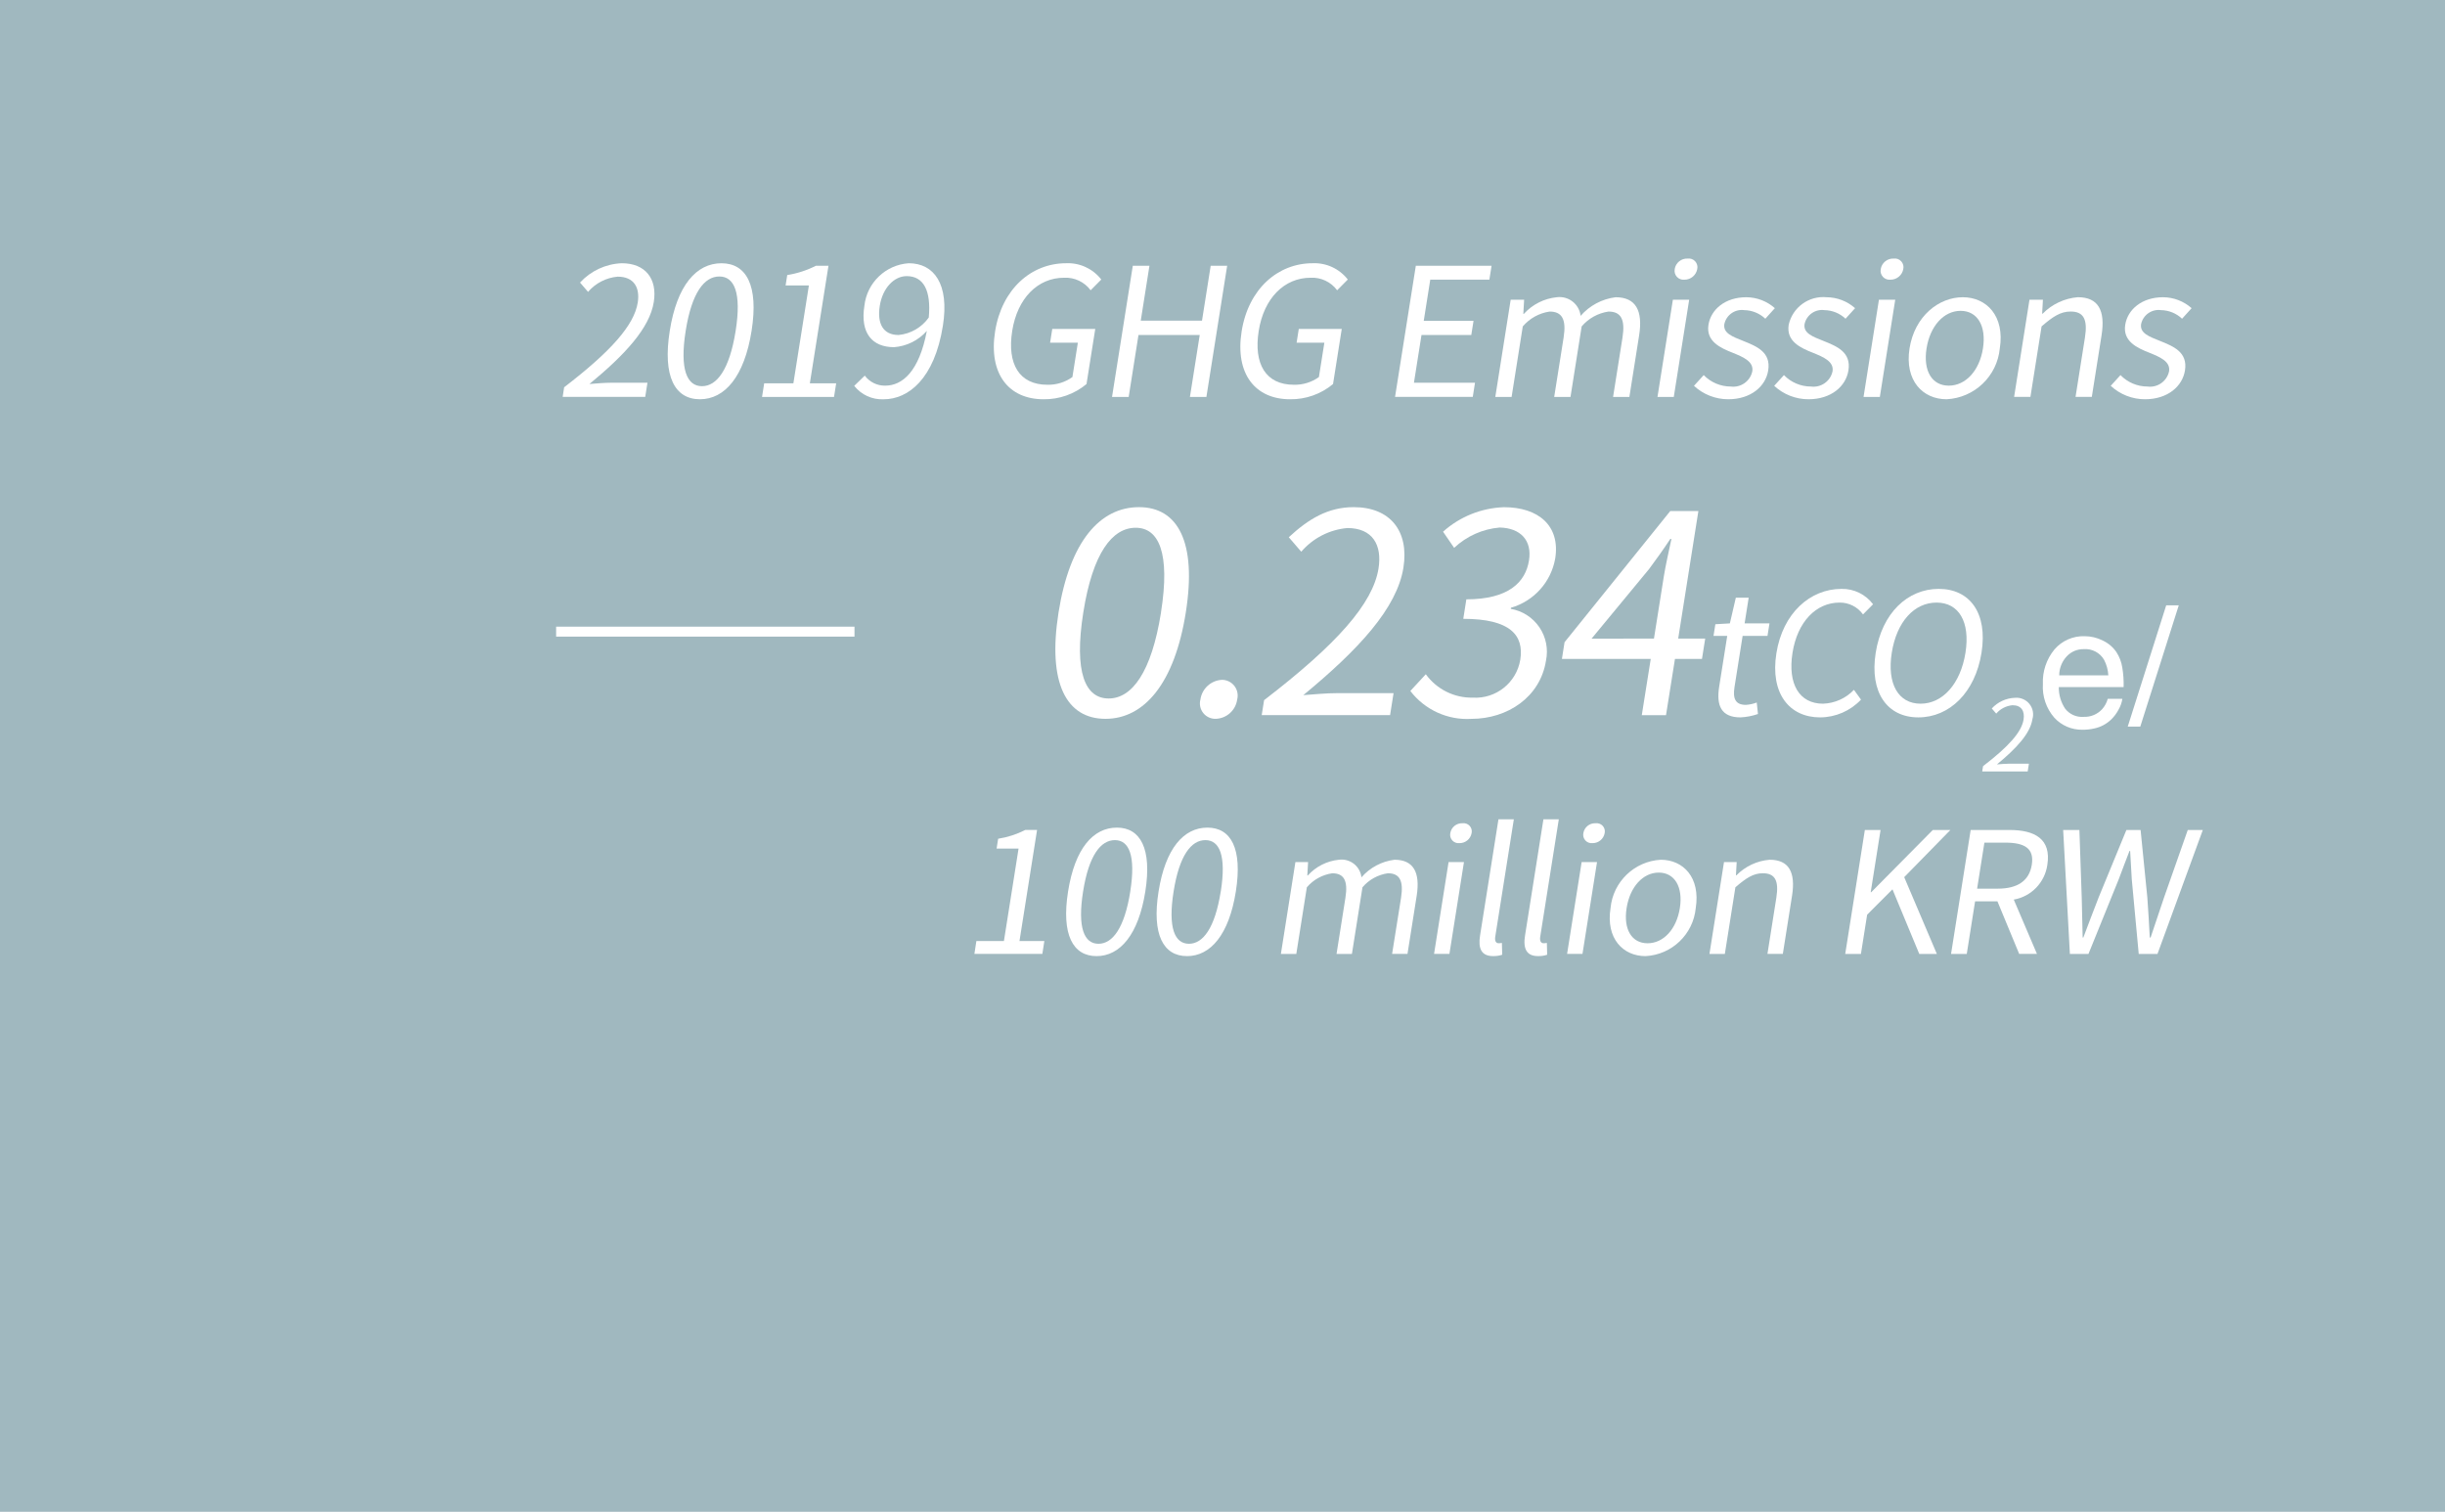
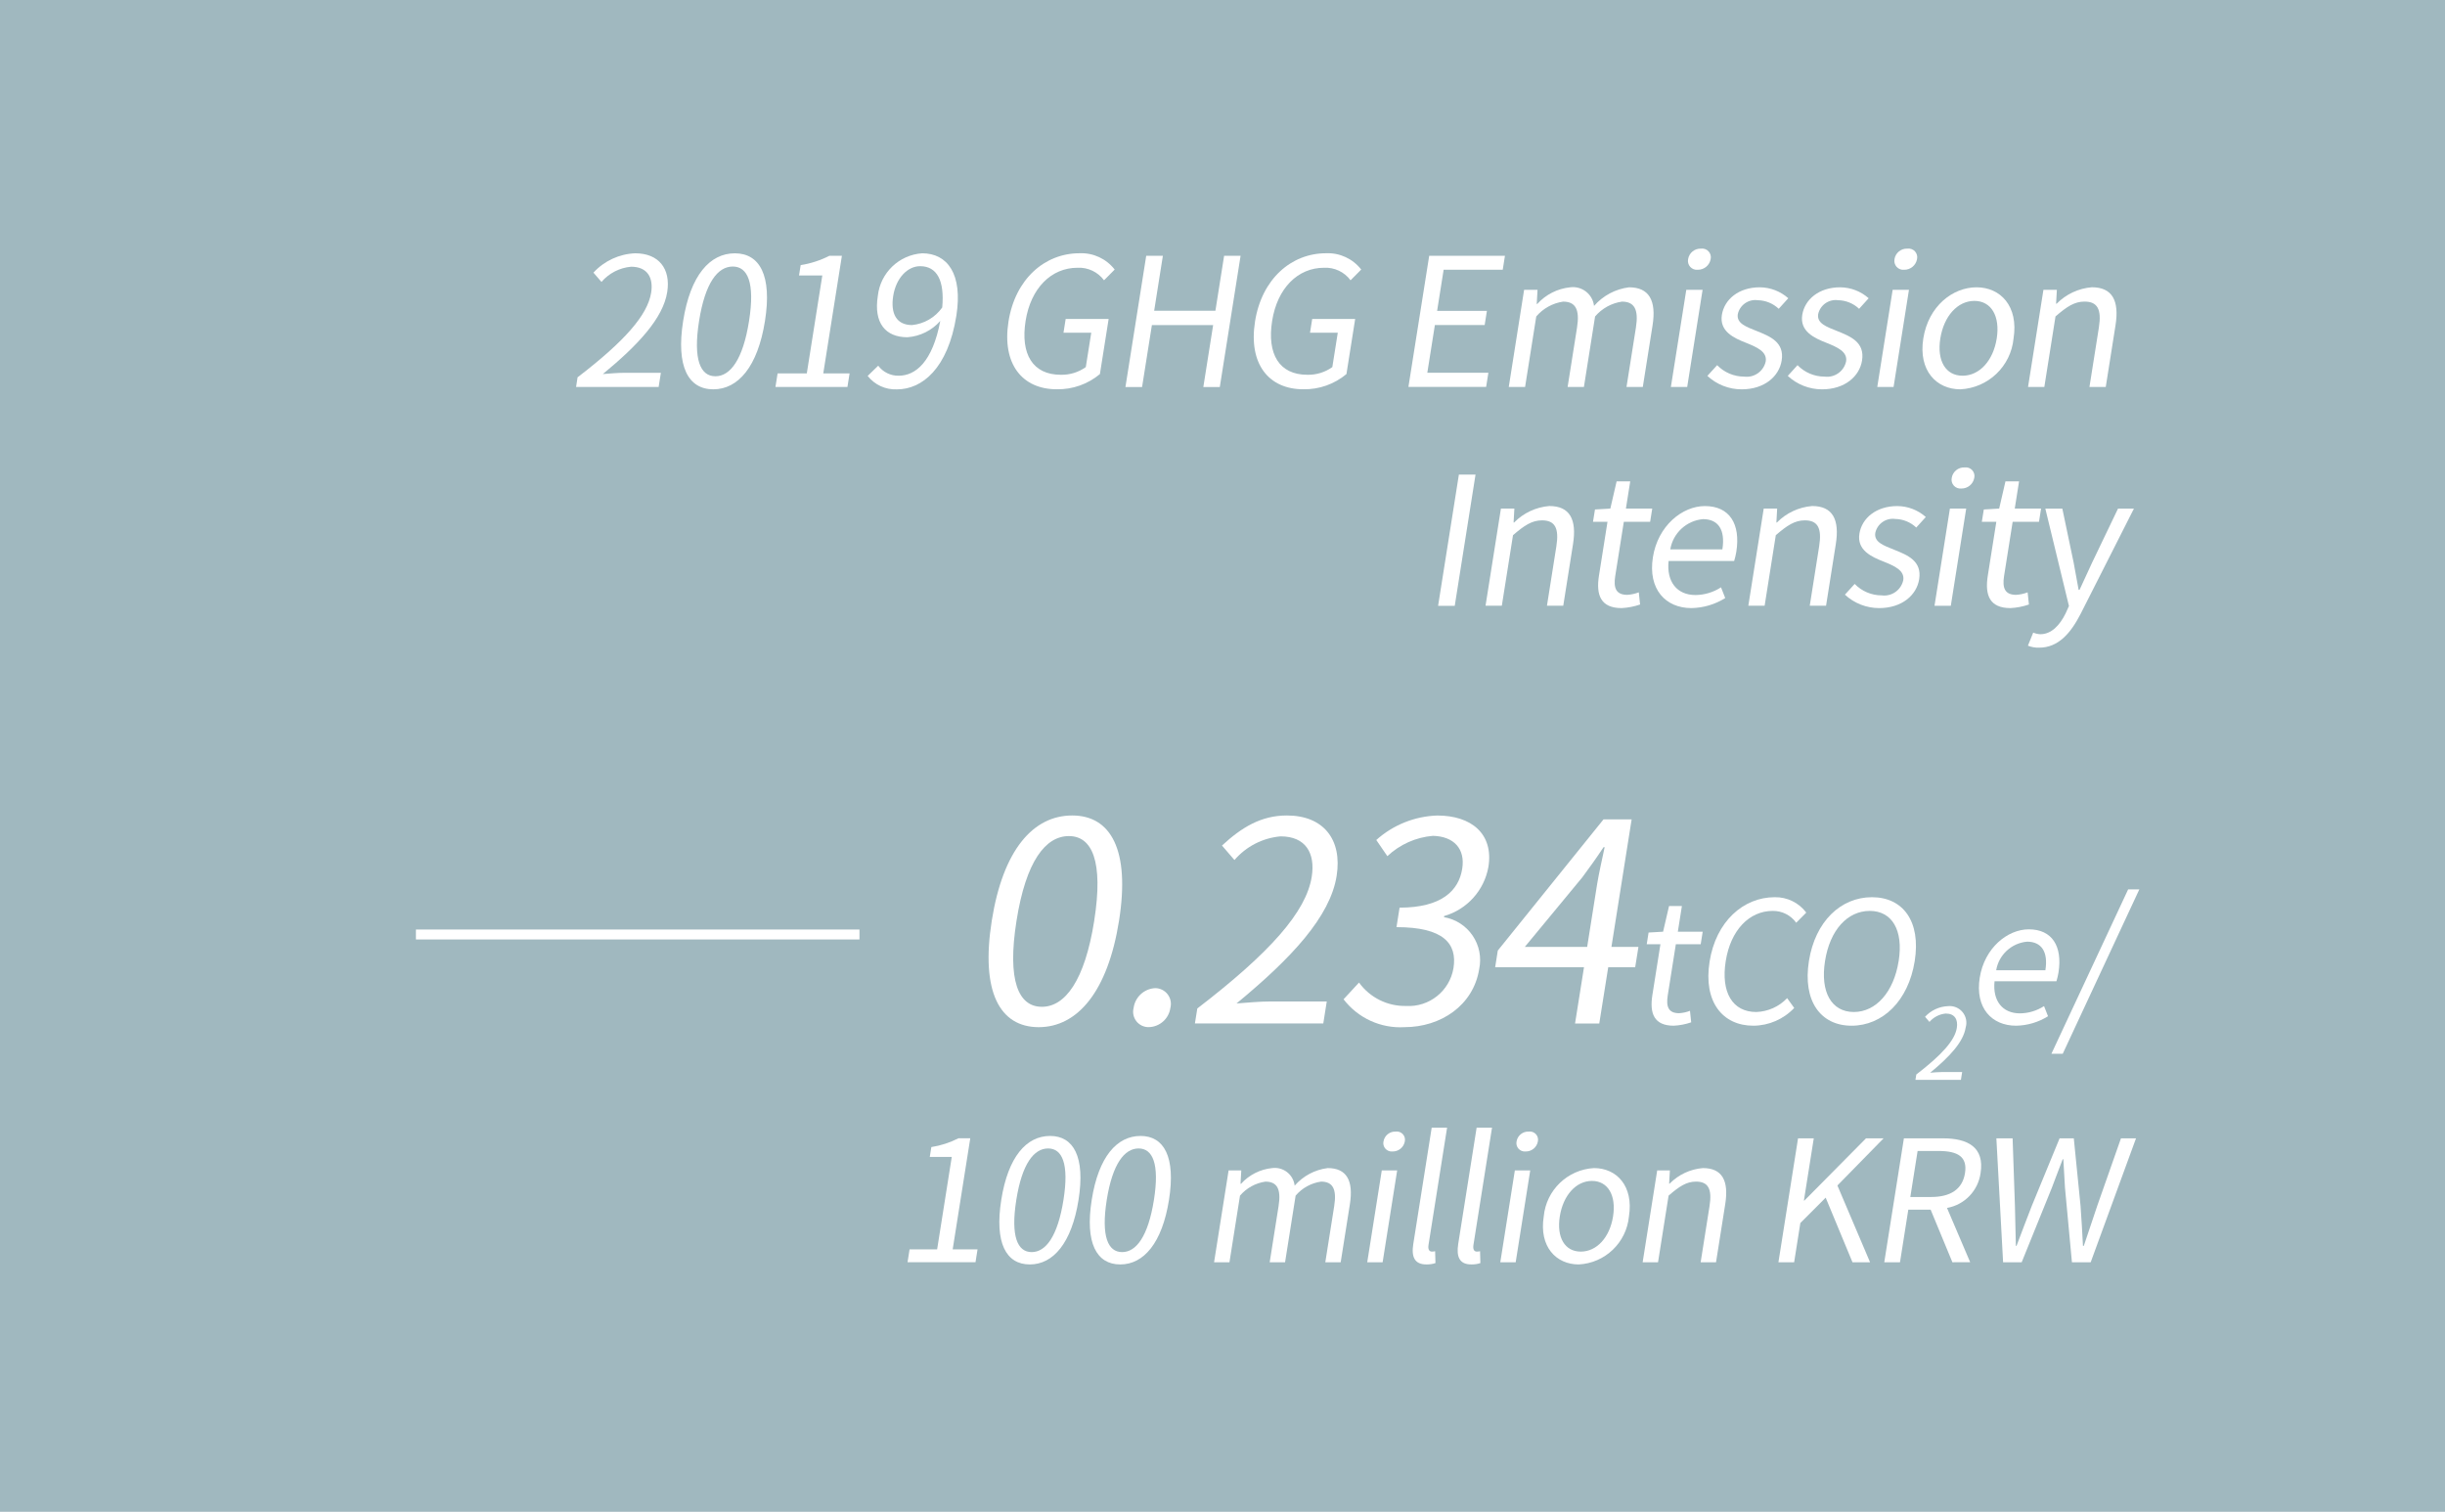
- <svg xmlns="http://www.w3.org/2000/svg" id="구성_요소_36_1" data-name="구성 요소 36 – 1" width="245.838" height="152" viewBox="0 0 245.838 152">
-   <defs>
-     <style>
-       .cls-1 {
-         opacity: 0.4;
-         mix-blend-mode: multiply;
-         isolation: isolate;
-       }
- 
-       .cls-2 {
-         fill: #2b6a7e;
-       }
- 
-       .cls-3 {
-         fill: #fff;
-       }
- 
-       .cls-4 {
-         fill: none;
-         stroke: #fff;
-         stroke-miterlimit: 10;
-       }
-     </style>
-   </defs>
-   <g id="그룹_113" data-name="그룹 113" class="cls-1" transform="translate(-178.083 -1950)">
-     <g id="그룹_112" data-name="그룹 112">
-       <rect id="사각형_74" data-name="사각형 74" class="cls-2" width="245.838" height="152" transform="translate(178.083 1950)" />
+ <svg xmlns="http://www.w3.org/2000/svg" id="구성_요소_43_1" data-name="구성 요소 43 – 1" width="245.838" height="152" viewBox="0 0 245.838 152">
+   <g id="구성_요소_36_1" data-name="구성 요소 36 – 1">
+     <g id="그룹_113" data-name="그룹 113" transform="translate(-178.083 -1950)" opacity="0.4" style="mix-blend-mode: multiply;isolation: isolate">
+       <g id="그룹_112" data-name="그룹 112">
+         <rect id="사각형_74" data-name="사각형 74" width="245.838" height="152" transform="translate(178.083 1950)" fill="#2b6a7e" />
+       </g>
+     </g>
+     <g id="그룹_272" data-name="그룹 272" transform="translate(369.102 -521.479)">
+       <g id="그룹_265" data-name="그룹 265">
+         <path id="패스_1395" data-name="패스 1395" d="M-311.03,559.418c4.714-3.617,7.038-6.244,7.4-8.512.24-1.511-.378-2.609-2.017-2.609a4.45,4.45,0,0,0-2.979,1.53l-.806-.935a6.007,6.007,0,0,1,4.2-1.945c2.358,0,3.59,1.548,3.217,3.9-.417,2.627-2.912,5.309-6.473,8.242.692-.054,1.515-.126,2.181-.126h3.655l-.226,1.422h-8.3Z" fill="#fff" />
+         <path id="패스_1396" data-name="패스 1396" d="M-300.413,553.749c.727-4.589,2.68-6.8,5.2-6.8,2.5,0,3.752,2.232,3.027,6.8-.726,4.589-2.691,6.875-5.193,6.875C-299.9,560.624-301.14,558.338-300.413,553.749Zm6.626,0c.61-3.851-.141-5.471-1.635-5.471-1.513,0-2.778,1.62-3.389,5.471-.615,3.888.128,5.562,1.641,5.562C-295.676,559.311-294.4,557.637-293.787,553.749Z" fill="#fff" />
+         <path id="패스_1397" data-name="패스 1397" d="M-290.916,559.021h2.936l1.559-9.842h-2.341l.165-1.044a9.657,9.657,0,0,0,2.885-.936h1.26l-1.872,11.822h2.646l-.217,1.369h-7.238Z" fill="#fff" />
+         <path id="패스_1398" data-name="패스 1398" d="M-280.8,558.248a2.508,2.508,0,0,0,2.055,1.008c1.711,0,3.41-1.4,4.185-5.507a4.879,4.879,0,0,1-3.3,1.639c-2.2,0-3.412-1.422-2.979-4.158a4.813,4.813,0,0,1,4.459-4.283c2.539,0,4.1,2.088,3.436,6.281-.847,5.344-3.477,7.4-5.962,7.4a3.552,3.552,0,0,1-2.955-1.351Zm6.436-5.848c.25-2.717-.53-4.157-2.223-4.157-1.26,0-2.42,1.188-2.705,2.987-.282,1.782.327,2.933,1.894,2.933A4.224,4.224,0,0,0-274.367,552.4Z" fill="#fff" />
+         <path id="패스_1399" data-name="패스 1399" d="M-267.7,553.8c.676-4.266,3.643-6.857,7.135-6.857a4.239,4.239,0,0,1,3.541,1.638l-1.071,1.08a3.122,3.122,0,0,0-2.664-1.26c-2.646,0-4.7,2.052-5.222,5.344-.527,3.329.709,5.416,3.536,5.416a4.158,4.158,0,0,0,2.517-.773l.548-3.455h-2.791l.219-1.385h4.321l-.878,5.542a6.579,6.579,0,0,1-4.329,1.53C-266.312,560.624-268.376,558.086-267.7,553.8Z" fill="#fff" />
+         <path id="패스_1400" data-name="패스 1400" d="M-253.853,547.2h1.674l-.875,5.525h6.158l.875-5.525h1.656l-2.089,13.191h-1.656l.986-6.227h-6.158l-.987,6.227h-1.673Z" fill="#fff" />
+         <path id="패스_1401" data-name="패스 1401" d="M-242.912,553.8c.676-4.266,3.642-6.857,7.136-6.857a4.237,4.237,0,0,1,3.54,1.638l-1.071,1.08a3.122,3.122,0,0,0-2.664-1.26c-2.646,0-4.7,2.052-5.221,5.344-.528,3.329.708,5.416,3.535,5.416a4.158,4.158,0,0,0,2.517-.773l.548-3.455h-2.791l.219-1.385h4.321l-.878,5.542a6.577,6.577,0,0,1-4.329,1.53C-241.525,560.624-243.59,558.086-242.912,553.8Z" fill="#fff" />
+         <path id="패스_1402" data-name="패스 1402" d="M-225.4,547.2h7.616l-.222,1.4h-5.942l-.656,4.138h5.006l-.225,1.422h-5.006l-.761,4.8h6.141l-.226,1.422h-7.814Z" fill="#fff" />
+         <path id="패스_1403" data-name="패스 1403" d="M-215.857,550.618h1.35l-.081,1.422h.054a5.167,5.167,0,0,1,3.308-1.674,2.135,2.135,0,0,1,2.4,1.872,5.59,5.59,0,0,1,3.52-1.872c2.017,0,2.76,1.332,2.364,3.833l-.981,6.191h-1.639l.947-5.975c.291-1.836-.163-2.609-1.406-2.609a4.374,4.374,0,0,0-2.7,1.493l-1.123,7.091h-1.638l.946-5.975c.291-1.836-.163-2.609-1.4-2.609a4.374,4.374,0,0,0-2.7,1.493l-1.123,7.091H-217.4Z" fill="#fff" />
+         <path id="패스_1404" data-name="패스 1404" d="M-199.55,550.618h1.639l-1.548,9.772H-201.1Zm.182-3.077a1.256,1.256,0,0,1,1.3-1.062.872.872,0,0,1,.966,1.062,1.3,1.3,0,0,1-1.3,1.062A.894.894,0,0,1-199.368,547.541Z" fill="#fff" />
+         <path id="패스_1405" data-name="패스 1405" d="M-197.429,559.273l.981-1.079a3.78,3.78,0,0,0,2.717,1.152,1.958,1.958,0,0,0,2.168-1.53c.157-.99-.924-1.439-1.939-1.853-1.288-.5-2.731-1.17-2.47-2.825.246-1.548,1.683-2.772,3.807-2.772a4.358,4.358,0,0,1,2.869,1.1l-.96,1.061a3.153,3.153,0,0,0-2.115-.863,1.8,1.8,0,0,0-2,1.4c-.148.936.86,1.279,1.892,1.693,1.337.539,2.813,1.114,2.519,2.969-.251,1.584-1.72,2.9-4.024,2.9A5.057,5.057,0,0,1-197.429,559.273Z" fill="#fff" />
+         <path id="패스_1406" data-name="패스 1406" d="M-189.347,559.273l.981-1.079a3.78,3.78,0,0,0,2.717,1.152,1.958,1.958,0,0,0,2.168-1.53c.157-.99-.924-1.439-1.939-1.853-1.288-.5-2.731-1.17-2.47-2.825.246-1.548,1.683-2.772,3.807-2.772a4.358,4.358,0,0,1,2.869,1.1l-.96,1.061a3.153,3.153,0,0,0-2.115-.863,1.8,1.8,0,0,0-2,1.4c-.148.936.86,1.279,1.892,1.693,1.338.539,2.813,1.114,2.519,2.969-.251,1.584-1.72,2.9-4.024,2.9A5.057,5.057,0,0,1-189.347,559.273Z" fill="#fff" />
+         <path id="패스_1407" data-name="패스 1407" d="M-178.8,550.618h1.639l-1.548,9.772h-1.639Zm.182-3.077a1.256,1.256,0,0,1,1.3-1.062.872.872,0,0,1,.967,1.062,1.3,1.3,0,0,1-1.3,1.062A.894.894,0,0,1-178.614,547.541Z" fill="#fff" />
+         <path id="패스_1408" data-name="패스 1408" d="M-175.72,555.513c.516-3.257,2.958-5.147,5.354-5.147s4.238,1.89,3.721,5.147a5.66,5.66,0,0,1-5.346,5.111C-174.387,560.624-176.232,558.752-175.72,555.513Zm7.383,0c.357-2.249-.554-3.78-2.246-3.78s-3.069,1.531-3.426,3.78.541,3.743,2.235,3.743S-168.693,557.762-168.337,555.513Z" fill="#fff" />
+         <path id="패스_1409" data-name="패스 1409" d="M-163.641,550.618h1.351l-.078,1.4h.054a5.6,5.6,0,0,1,3.539-1.656c2.052,0,2.778,1.332,2.381,3.833l-.98,6.191h-1.639l.947-5.975c.291-1.836-.145-2.609-1.442-2.609-1.008,0-1.772.5-2.919,1.493l-1.123,7.091h-1.638Z" fill="#fff" />
+       </g>
+       <g id="그룹_266" data-name="그룹 266">
+         <path id="패스_1410" data-name="패스 1410" d="M-222.416,569.2h1.674l-2.089,13.191h-1.674Z" fill="#fff" />
+         <path id="패스_1411" data-name="패스 1411" d="M-218.188,572.615h1.351l-.078,1.4h.054a5.593,5.593,0,0,1,3.539-1.657c2.052,0,2.778,1.332,2.382,3.833l-.981,6.191h-1.639l.946-5.975c.291-1.835-.144-2.608-1.441-2.608-1.008,0-1.772.5-2.919,1.492l-1.123,7.091h-1.638Z" fill="#fff" />
+         <path id="패스_1412" data-name="패스 1412" d="M-208.331,579.363l.858-5.417h-1.458l.2-1.241,1.544-.09.631-2.735h1.369l-.434,2.735h2.647l-.211,1.331h-2.646l-.864,5.452c-.191,1.206.079,1.89,1.214,1.89a3.826,3.826,0,0,0,1.155-.252l.131,1.224a6.775,6.775,0,0,1-1.858.36C-208.145,582.62-208.642,581.324-208.331,579.363Z" fill="#fff" />
+         <path id="패스_1413" data-name="패스 1413" d="M-202.908,577.509c.5-3.166,2.958-5.147,5.227-5.147,2.485,0,3.6,1.8,3.162,4.589a6.743,6.743,0,0,1-.22.936h-6.59c-.222,2.088.846,3.42,2.7,3.42a4.8,4.8,0,0,0,2.571-.775l.423,1.08a6.628,6.628,0,0,1-3.4,1.008C-201.628,582.62-203.418,580.73-202.908,577.509Zm6.986-.792c.314-1.979-.419-3.041-1.949-3.041a3.668,3.668,0,0,0-3.29,3.041Z" fill="#fff" />
+         <path id="패스_1414" data-name="패스 1414" d="M-191.764,572.615h1.35l-.077,1.4h.053a5.6,5.6,0,0,1,3.54-1.657c2.052,0,2.777,1.332,2.381,3.833l-.98,6.191h-1.639l.946-5.975c.291-1.835-.144-2.608-1.441-2.608-1.008,0-1.772.5-2.919,1.492l-1.123,7.091h-1.639Z" fill="#fff" />
+         <path id="패스_1415" data-name="패스 1415" d="M-183.6,581.27l.981-1.08a3.78,3.78,0,0,0,2.717,1.152,1.958,1.958,0,0,0,2.168-1.529c.157-.991-.924-1.44-1.939-1.854-1.289-.5-2.732-1.17-2.47-2.824.245-1.549,1.682-2.773,3.806-2.773a4.349,4.349,0,0,1,2.869,1.1l-.96,1.06a3.153,3.153,0,0,0-2.114-.863,1.8,1.8,0,0,0-2.005,1.4c-.147.936.861,1.277,1.893,1.692,1.337.539,2.812,1.115,2.519,2.969-.251,1.584-1.72,2.9-4.024,2.9A5.061,5.061,0,0,1-183.6,581.27Z" fill="#fff" />
+         <path id="패스_1416" data-name="패스 1416" d="M-173.044,572.615h1.638l-1.547,9.771h-1.639Zm.181-3.078a1.256,1.256,0,0,1,1.3-1.06.871.871,0,0,1,.967,1.06,1.3,1.3,0,0,1-1.3,1.062A.894.894,0,0,1-172.863,569.537Z" fill="#fff" />
+         <path id="패스_1417" data-name="패스 1417" d="M-169.235,579.363l.858-5.417h-1.458l.2-1.241,1.545-.09.631-2.735h1.368l-.433,2.735h2.647l-.211,1.331h-2.647l-.864,5.452c-.19,1.206.08,1.89,1.214,1.89a3.826,3.826,0,0,0,1.156-.252l.13,1.224a6.761,6.761,0,0,1-1.857.36C-169.049,582.62-169.546,581.324-169.235,579.363Z" fill="#fff" />
+         <path id="패스_1418" data-name="패스 1418" d="M-165.2,586.4l.532-1.313a2.118,2.118,0,0,0,.713.161c1.116,0,1.96-.9,2.548-2.1l.333-.738-2.375-9.789h1.71l1.138,5.434c.155.847.337,1.853.5,2.735h.09c.409-.882.854-1.872,1.261-2.735l2.607-5.434h1.6L-159.9,583.2c-.99,1.925-2.232,3.4-4.176,3.4A2.773,2.773,0,0,1-165.2,586.4Z" fill="#fff" />
+       </g>
+       <g id="그룹_267" data-name="그룹 267">
+         <path id="패스_1419" data-name="패스 1419" d="M-269.383,614.057c1.131-7.141,4.168-10.584,8.088-10.584,3.892,0,5.834,3.471,4.708,10.584-1.131,7.139-4.187,10.7-8.079,10.7C-268.585,624.753-270.514,621.2-269.383,614.057Zm10.3,0c.949-5.993-.219-8.513-2.543-8.513-2.353,0-4.319,2.52-5.268,8.513-.958,6.047.2,8.652,2.549,8.652C-262.018,622.709-260.038,620.1-259.08,614.057Z" fill="#fff" />
+         <path id="패스_1420" data-name="패스 1420" d="M-255.12,622.821a2.308,2.308,0,0,1,2.162-1.988,1.584,1.584,0,0,1,1.534,1.988,2.245,2.245,0,0,1-2.155,1.932A1.544,1.544,0,0,1-255.12,622.821Z" fill="#fff" />
+         <path id="패스_1421" data-name="패스 1421" d="M-248.716,622.877c7.331-5.628,10.946-9.717,11.505-13.244.373-2.353-.588-4.061-3.136-4.061a6.92,6.92,0,0,0-4.634,2.38l-1.253-1.456c1.968-1.82,3.923-3.023,6.527-3.023,3.668,0,5.582,2.407,5,6.075-.647,4.089-4.527,8.262-10.067,12.825,1.078-.084,2.355-.2,3.391-.2h5.684l-.35,2.212h-12.908Z" fill="#fff" />
+         <path id="패스_1422" data-name="패스 1422" d="M-234.011,621.953l1.554-1.681a5.693,5.693,0,0,0,4.724,2.353,4.563,4.563,0,0,0,4.775-3.808c.391-2.464-1-4.117-5.731-4.117l.31-1.96c4.228,0,5.954-1.708,6.3-3.92.315-1.988-.829-3.248-2.948-3.3a7.608,7.608,0,0,0-4.58,2.043l-1.114-1.624a9.65,9.65,0,0,1,6.129-2.463c3.444,0,5.671,1.847,5.148,5.151a6.283,6.283,0,0,1-4.453,4.957l-.018.111a4.374,4.374,0,0,1,3.543,5.209c-.58,3.668-3.866,5.852-7.507,5.852A7.18,7.18,0,0,1-234.011,621.953Z" fill="#fff" />
+         <path id="패스_1423" data-name="패스 1423" d="M-204.689,618.733H-207.4l-.9,5.657h-2.436l.9-5.657h-8.932l.266-1.68,10.629-13.189h2.828l-2.032,12.824h2.716Zm-4.828-2.045,1-6.3c.16-1.008.533-2.66.758-3.724h-.113c-.663,1.008-1.382,2.016-2.131,3.024l-5.785,7Z" fill="#fff" />
+       </g>
+       <g id="그룹_268" data-name="그룹 268">
+         <path id="패스_1424" data-name="패스 1424" d="M-202.961,621.533l.811-5.117h-1.377l.185-1.173,1.459-.085.6-2.584h1.292l-.409,2.584h2.5l-.2,1.258h-2.5l-.815,5.15c-.181,1.14.073,1.787,1.145,1.787a3.635,3.635,0,0,0,1.091-.239l.122,1.157a6.377,6.377,0,0,1-1.752.339C-202.785,624.61-203.254,623.386-202.961,621.533Z" fill="#fff" />
+         <path id="패스_1425" data-name="패스 1425" d="M-197.208,618.167c.638-4.029,3.388-6.477,6.55-6.477a3.868,3.868,0,0,1,3.171,1.547l-1.011,1.02a2.859,2.859,0,0,0-2.361-1.19c-2.363,0-4.234,1.938-4.726,5.049-.5,3.145.685,5.116,3.065,5.116a4.491,4.491,0,0,0,3.11-1.393l.711.986a5.693,5.693,0,0,1-4.108,1.785C-195.9,624.61-197.849,622.213-197.208,618.167Z" fill="#fff" />
+         <path id="패스_1426" data-name="패스 1426" d="M-187.221,618.116c.632-4,3.21-6.426,6.338-6.426s4.935,2.431,4.3,6.426-3.222,6.494-6.349,6.494S-187.854,622.111-187.221,618.116Zm9.025,0c.495-3.129-.679-5.049-2.906-5.049-2.244,0-4.01,1.92-4.5,5.049-.493,3.112.651,5.116,2.9,5.116C-180.485,623.232-178.688,621.228-178.2,618.116Z" fill="#fff" />
+       </g>
+       <g id="그룹_269" data-name="그룹 269">
+         <path id="패스_1427" data-name="패스 1427" d="M-176.423,629.516c2.6-1.995,3.877-3.442,4.075-4.691.132-.834-.209-1.438-1.111-1.438a2.45,2.45,0,0,0-1.641.842l-.444-.515a3.308,3.308,0,0,1,2.312-1.071,1.676,1.676,0,0,1,1.772,2.152c-.23,1.447-1.6,2.926-3.566,4.542.381-.03.834-.069,1.2-.069h2.013l-.124.783h-4.572Z" fill="#fff" />
+       </g>
+       <g id="그룹_270" data-name="그룹 270">
+         <path id="패스_1428" data-name="패스 1428" d="M-170.045,619.782c.474-2.992,2.793-4.862,4.934-4.862,2.346,0,3.4,1.7,2.986,4.335a6.522,6.522,0,0,1-.209.885h-6.221c-.21,1.971.8,3.229,2.548,3.229a4.534,4.534,0,0,0,2.428-.73l.4,1.019a6.25,6.25,0,0,1-3.211.952C-168.838,624.61-170.527,622.825-170.045,619.782Zm6.6-.748c.3-1.87-.4-2.874-1.84-2.874a3.467,3.467,0,0,0-3.107,2.874Z" fill="#fff" />
+         <path id="패스_1429" data-name="패스 1429" d="M-155.125,610.908H-154l-7.7,16.525h-1.139Z" fill="#fff" />
+       </g>
+       <g id="그룹_271" data-name="그룹 271">
+         <path id="패스_1430" data-name="패스 1430" d="M-277.647,647.1h2.771l1.472-9.3h-2.21l.156-.987a9.139,9.139,0,0,0,2.725-.883h1.189l-1.769,11.169h2.5l-.205,1.292h-6.833Z" fill="#fff" />
+         <path id="패스_1431" data-name="패스 1431" d="M-268.427,642.12c.687-4.335,2.531-6.426,4.911-6.426,2.362,0,3.542,2.109,2.858,6.426-.687,4.336-2.542,6.494-4.9,6.494C-267.942,648.614-269.113,646.456-268.427,642.12Zm6.255,0c.576-3.637-.132-5.168-1.543-5.168-1.428,0-2.623,1.531-3.2,5.168-.581,3.672.12,5.253,1.548,5.253C-263.955,647.373-262.753,645.792-262.172,642.12Z" fill="#fff" />
+         <path id="패스_1432" data-name="패스 1432" d="M-259.332,642.12c.686-4.335,2.531-6.426,4.911-6.426,2.362,0,3.542,2.109,2.858,6.426-.687,4.336-2.542,6.494-4.9,6.494C-258.848,648.614-260.019,646.456-259.332,642.12Zm6.255,0c.576-3.637-.132-5.168-1.544-5.168s-2.622,1.531-3.2,5.168c-.581,3.672.12,5.253,1.548,5.253C-254.86,647.373-253.658,645.792-253.077,642.12Z" fill="#fff" />
+         <path id="패스_1433" data-name="패스 1433" d="M-245.569,639.163h1.275l-.077,1.343h.051a4.881,4.881,0,0,1,3.123-1.581,2.016,2.016,0,0,1,2.27,1.767,5.274,5.274,0,0,1,3.323-1.767c1.9,0,2.605,1.258,2.231,3.621l-.926,5.848h-1.547l.894-5.645c.275-1.733-.153-2.464-1.326-2.464a4.127,4.127,0,0,0-2.553,1.411l-1.061,6.7h-1.546l.893-5.645c.275-1.733-.153-2.464-1.326-2.464a4.13,4.13,0,0,0-2.553,1.411l-1.06,6.7h-1.547Z" fill="#fff" />
+         <path id="패스_1434" data-name="패스 1434" d="M-230.168,639.163h1.547l-1.462,9.231h-1.547Zm.171-2.907a1.187,1.187,0,0,1,1.23-1,.823.823,0,0,1,.913,1,1.227,1.227,0,0,1-1.23,1A.844.844,0,0,1-230,636.256Z" fill="#fff" />
+         <path id="패스_1435" data-name="패스 1435" d="M-227,646.557l1.852-11.7h1.547l-1.869,11.8c-.075.477.1.664.338.664a1.378,1.378,0,0,0,.328-.035l.033,1.191a2.659,2.659,0,0,1-.923.135C-226.854,648.614-227.212,647.867-227,646.557Z" fill="#fff" />
+         <path id="패스_1436" data-name="패스 1436" d="M-222.483,646.557l1.853-11.7h1.547l-1.869,11.8c-.075.477.1.664.337.664a1.385,1.385,0,0,0,.329-.035l.032,1.191a2.655,2.655,0,0,1-.923.135C-222.332,648.614-222.69,647.867-222.483,646.557Z" fill="#fff" />
+         <path id="패스_1437" data-name="패스 1437" d="M-216.789,639.163h1.547l-1.462,9.231h-1.547Zm.171-2.907a1.187,1.187,0,0,1,1.23-1,.823.823,0,0,1,.913,1,1.227,1.227,0,0,1-1.231,1A.844.844,0,0,1-216.618,636.256Z" fill="#fff" />
+         <path id="패스_1438" data-name="패스 1438" d="M-213.883,643.787a5.372,5.372,0,0,1,5.053-4.862c2.261,0,4,1.785,3.514,4.862a5.345,5.345,0,0,1-5.048,4.827C-212.625,648.614-214.367,646.847-213.883,643.787Zm6.969,0c.337-2.126-.523-3.571-2.12-3.571s-2.9,1.445-3.235,3.571.512,3.536,2.109,3.536S-207.251,645.912-206.914,643.787Z" fill="#fff" />
+         <path id="패스_1439" data-name="패스 1439" d="M-202.476,639.163h1.276l-.074,1.325h.05a5.289,5.289,0,0,1,3.342-1.563c1.938,0,2.623,1.258,2.248,3.621l-.926,5.848h-1.546l.893-5.645c.275-1.733-.137-2.464-1.36-2.464-.952,0-1.673.475-2.757,1.411l-1.061,6.7h-1.547Z" fill="#fff" />
+         <path id="패스_1440" data-name="패스 1440" d="M-188.313,635.933h1.581l-.992,6.255h.052l6.193-6.255h1.767l-4.644,4.743,3.283,7.718h-1.768l-2.694-6.495-2.547,2.55-.624,3.945h-1.58Z" fill="#fff" />
+         <path id="패스_1441" data-name="패스 1441" d="M-172.794,648.394l-2.188-5.287h-2.245l-.836,5.287h-1.581l1.974-12.461h3.909c2.533,0,4.209.9,3.8,3.5a4.133,4.133,0,0,1-3.376,3.5l2.331,5.457Zm-4.23-6.562h2.09c1.955,0,3.151-.782,3.407-2.4.26-1.65-.719-2.227-2.674-2.227h-2.091Z" fill="#fff" />
+         <path id="패스_1442" data-name="패스 1442" d="M-168.372,635.933h1.632l.234,6.783c.026,1.343.068,2.685.093,4.028h.068c.5-1.343,1.021-2.685,1.539-4.028l2.791-6.783h1.428l.677,6.783c.1,1.326.172,2.668.245,4.028h.085q.681-2.04,1.352-4.028l2.384-6.783h1.513l-4.558,12.461h-1.886l-.7-7.514c-.065-.985-.11-1.888-.163-2.84h-.067c-.355.952-.72,1.855-1.079,2.84l-3.043,7.514h-1.869Z" fill="#fff" />
+       </g>
    </g>
  </g>
-   <g id="그룹_243" data-name="그룹 243" transform="translate(-2340.01 901.882)">
-     <g id="그룹_238" data-name="그룹 238">
-       <g id="그룹_235" data-name="그룹 235">
-         <g id="그룹_219" data-name="그룹 219">
-           <path id="패스_843" data-name="패스 843" class="cls-3" d="M2552.238-863.089l.981-1.079a3.782,3.782,0,0,0,2.718,1.151,1.956,1.956,0,0,0,2.167-1.529c.157-.99-.924-1.439-1.939-1.853-1.288-.5-2.731-1.17-2.47-2.825.246-1.548,1.683-2.772,3.807-2.772a4.354,4.354,0,0,1,2.869,1.1l-.96,1.06a3.148,3.148,0,0,0-2.114-.863,1.8,1.8,0,0,0-2.005,1.4c-.147.937.86,1.277,1.893,1.693,1.336.539,2.812,1.115,2.518,2.968-.25,1.584-1.719,2.9-4.023,2.9A5.059,5.059,0,0,1,2552.238-863.089Z" />
-         </g>
-         <g id="그룹_220" data-name="그룹 220">
-           <path id="패스_844" data-name="패스 844" class="cls-3" d="M2544.068-871.743h1.351l-.077,1.4h.053a5.6,5.6,0,0,1,3.54-1.656c2.051,0,2.777,1.332,2.381,3.833l-.98,6.19H2548.7l.946-5.974c.291-1.835-.145-2.609-1.442-2.609-1.008,0-1.771.5-2.918,1.493l-1.123,7.09h-1.639Z" />
-         </g>
-         <g id="그룹_221" data-name="그룹 221">
-           <path id="패스_845" data-name="패스 845" class="cls-3" d="M2532.008-866.85c.515-3.256,2.958-5.146,5.353-5.146s4.239,1.89,3.723,5.146a5.662,5.662,0,0,1-5.348,5.112C2533.342-861.738,2531.5-863.61,2532.008-866.85Zm7.383,0c.356-2.249-.554-3.779-2.246-3.779s-3.07,1.53-3.426,3.779.541,3.744,2.234,3.744S2539.035-864.6,2539.391-866.85Z" />
-         </g>
-         <g id="그룹_222" data-name="그룹 222">
-           <path id="패스_846" data-name="패스 846" class="cls-3" d="M2528.932-871.743h1.638l-1.547,9.77h-1.638Zm.181-3.078a1.257,1.257,0,0,1,1.3-1.061.871.871,0,0,1,.966,1.061,1.3,1.3,0,0,1-1.3,1.061A.894.894,0,0,1,2529.113-874.821Z" />
-         </g>
-         <g id="그룹_223" data-name="그룹 223">
-           <path id="패스_847" data-name="패스 847" class="cls-3" d="M2518.4-863.089l.981-1.079a3.782,3.782,0,0,0,2.718,1.151,1.957,1.957,0,0,0,2.168-1.529c.156-.99-.925-1.439-1.94-1.853-1.288-.5-2.731-1.17-2.47-2.825a3.557,3.557,0,0,1,3.807-2.772,4.351,4.351,0,0,1,2.869,1.1l-.96,1.06a3.148,3.148,0,0,0-2.114-.863,1.8,1.8,0,0,0-2.005,1.4c-.147.937.861,1.277,1.893,1.693,1.337.539,2.812,1.115,2.518,2.968-.25,1.584-1.718,2.9-4.023,2.9A5.059,5.059,0,0,1,2518.4-863.089Z" />
-         </g>
-         <g id="그룹_224" data-name="그룹 224">
-           <path id="패스_848" data-name="패스 848" class="cls-3" d="M2510.334-863.089l.98-1.079a3.784,3.784,0,0,0,2.718,1.151,1.957,1.957,0,0,0,2.168-1.529c.156-.99-.925-1.439-1.939-1.853-1.288-.5-2.732-1.17-2.47-2.825.246-1.548,1.683-2.772,3.807-2.772a4.354,4.354,0,0,1,2.869,1.1l-.96,1.06a3.153,3.153,0,0,0-2.114-.863,1.8,1.8,0,0,0-2.005,1.4c-.148.937.86,1.277,1.892,1.693,1.337.539,2.813,1.115,2.519,2.968-.25,1.584-1.719,2.9-4.024,2.9A5.057,5.057,0,0,1,2510.334-863.089Z" />
-         </g>
-         <g id="그룹_225" data-name="그룹 225">
-           <path id="패스_849" data-name="패스 849" class="cls-3" d="M2508.213-871.743h1.639l-1.547,9.77h-1.639Zm.182-3.078a1.255,1.255,0,0,1,1.3-1.061.871.871,0,0,1,.966,1.061,1.3,1.3,0,0,1-1.3,1.061A.893.893,0,0,1,2508.4-874.821Z" />
-         </g>
-         <g id="그룹_226" data-name="그룹 226">
-           <path id="패스_850" data-name="패스 850" class="cls-3" d="M2491.905-871.743h1.351l-.08,1.421h.053a5.165,5.165,0,0,1,3.308-1.674,2.136,2.136,0,0,1,2.4,1.872,5.583,5.583,0,0,1,3.52-1.872c2.017,0,2.76,1.332,2.363,3.833l-.98,6.19h-1.639l.947-5.974c.29-1.835-.164-2.609-1.406-2.609a4.372,4.372,0,0,0-2.7,1.493l-1.123,7.09h-1.639l.948-5.974c.29-1.835-.165-2.609-1.407-2.609a4.375,4.375,0,0,0-2.7,1.493l-1.123,7.09h-1.639Z" />
-         </g>
-         <g id="그룹_227" data-name="그룹 227">
-           <path id="패스_851" data-name="패스 851" class="cls-3" d="M2482.367-875.163h7.617l-.222,1.4h-5.943l-.655,4.14h5.006l-.226,1.421h-5.006l-.76,4.8h6.14l-.224,1.422h-7.815Z" />
-         </g>
-         <g id="그룹_228" data-name="그룹 228">
-           <path id="패스_852" data-name="패스 852" class="cls-3" d="M2464.852-868.559c.674-4.265,3.642-6.855,7.134-6.855a4.239,4.239,0,0,1,3.541,1.637l-1.071,1.08a3.122,3.122,0,0,0-2.664-1.26c-2.646,0-4.7,2.052-5.222,5.345-.527,3.328.709,5.416,3.536,5.416a4.152,4.152,0,0,0,2.517-.775l.548-3.454h-2.791l.22-1.386h4.32l-.877,5.543a6.585,6.585,0,0,1-4.33,1.53C2466.238-861.738,2464.173-864.276,2464.852-868.559Z" />
-         </g>
-         <g id="그룹_229" data-name="그룹 229">
-           <path id="패스_853" data-name="패스 853" class="cls-3" d="M2453.91-875.163h1.674l-.874,5.524h6.158l.874-5.524h1.656l-2.087,13.19h-1.657l.986-6.226h-6.159l-.985,6.226h-1.674Z" />
-         </g>
-         <g id="그룹_230" data-name="그룹 230">
-           <path id="패스_854" data-name="패스 854" class="cls-3" d="M2440.064-868.559c.676-4.265,3.645-6.855,7.137-6.855a4.239,4.239,0,0,1,3.54,1.637l-1.071,1.08a3.123,3.123,0,0,0-2.664-1.26c-2.647,0-4.7,2.052-5.221,5.345-.527,3.328.708,5.416,3.535,5.416a4.156,4.156,0,0,0,2.518-.775l.547-3.454h-2.791l.219-1.386h4.322l-.879,5.543a6.584,6.584,0,0,1-4.328,1.53C2441.451-861.738,2439.387-864.276,2440.064-868.559Z" />
-         </g>
-         <g id="그룹_231" data-name="그룹 231">
-           <path id="패스_855" data-name="패스 855" class="cls-3" d="M2426.961-864.114a2.508,2.508,0,0,0,2.055,1.008c1.711,0,3.409-1.4,4.185-5.506a4.877,4.877,0,0,1-3.3,1.637c-2.2,0-3.413-1.421-2.979-4.157a4.811,4.811,0,0,1,4.459-4.282c2.539,0,4.1,2.087,3.435,6.279-.846,5.345-3.476,7.4-5.96,7.4a3.554,3.554,0,0,1-2.956-1.351Zm6.435-5.848c.251-2.717-.529-4.157-2.222-4.157-1.26,0-2.42,1.187-2.705,2.987-.282,1.781.327,2.933,1.893,2.933A4.22,4.22,0,0,0,2433.4-869.962Z" />
-         </g>
-         <g id="그룹_232" data-name="그룹 232">
-           <path id="패스_856" data-name="패스 856" class="cls-3" d="M2416.847-863.341h2.935l1.56-9.843H2419l.166-1.044a9.617,9.617,0,0,0,2.885-.935h1.26l-1.873,11.822h2.647l-.216,1.368h-7.238Z" />
-         </g>
-         <g id="그룹_233" data-name="그룹 233">
-           <path id="패스_857" data-name="패스 857" class="cls-3" d="M2407.352-868.612c.726-4.589,2.679-6.8,5.2-6.8,2.5,0,3.75,2.23,3.027,6.8-.727,4.588-2.691,6.874-5.193,6.874C2407.865-861.738,2406.624-864.024,2407.352-868.612Zm6.625,0c.61-3.852-.141-5.471-1.635-5.471-1.514,0-2.779,1.619-3.389,5.471-.615,3.886.129,5.56,1.641,5.56C2412.088-863.052,2413.361-864.726,2413.977-868.612Z" />
-         </g>
-         <g id="그룹_234" data-name="그룹 234">
-           <path id="패스_858" data-name="패스 858" class="cls-3" d="M2396.733-862.944c4.714-3.617,7.039-6.244,7.4-8.512.24-1.512-.379-2.609-2.018-2.609a4.448,4.448,0,0,0-2.978,1.53l-.807-.936a6.015,6.015,0,0,1,4.2-1.943c2.36,0,3.59,1.547,3.217,3.9-.416,2.627-2.911,5.309-6.472,8.242.692-.054,1.514-.127,2.18-.127h3.655l-.224,1.422h-8.3Z" />
-         </g>
-       </g>
-       <g id="그룹_237" data-name="그룹 237">
-         <path id="패스_859" data-name="패스 859" class="cls-3" d="M2446.444-840.306c1.131-7.139,4.169-10.584,8.089-10.584,3.891,0,5.833,3.473,4.707,10.584-1.131,7.141-4.186,10.7-8.078,10.7C2447.242-829.608,2445.313-833.165,2446.444-840.306Zm10.3,0c.949-5.991-.219-8.511-2.543-8.511-2.353,0-4.319,2.52-5.268,8.511-.958,6.049.2,8.654,2.549,8.654C2453.811-831.652,2455.79-834.257,2456.748-840.306Z" />
-         <path id="패스_860" data-name="패스 860" class="cls-3" d="M2460.707-831.541a2.309,2.309,0,0,1,2.163-1.987,1.584,1.584,0,0,1,1.534,1.987,2.246,2.246,0,0,1-2.155,1.933A1.545,1.545,0,0,1,2460.707-831.541Z" />
-         <path id="패스_861" data-name="패스 861" class="cls-3" d="M2467.111-831.484c7.331-5.628,10.947-9.717,11.506-13.245.372-2.352-.589-4.06-3.137-4.06a6.916,6.916,0,0,0-4.633,2.38l-1.253-1.456c1.968-1.821,3.924-3.025,6.527-3.025,3.668,0,5.582,2.409,5,6.077-.647,4.088-4.528,8.26-10.067,12.825,1.078-.084,2.355-.2,3.391-.2h5.684l-.351,2.211h-12.907Z" />
-         <path id="패스_862" data-name="패스 862" class="cls-3" d="M2481.816-832.408l1.555-1.681a5.691,5.691,0,0,0,4.724,2.353,4.564,4.564,0,0,0,4.775-3.808c.39-2.465-1-4.117-5.731-4.117l.309-1.96c4.228,0,5.954-1.708,6.3-3.92.315-1.988-.829-3.248-2.948-3.3a7.627,7.627,0,0,0-4.58,2.044l-1.115-1.624a9.653,9.653,0,0,1,6.13-2.464c3.444,0,5.671,1.849,5.148,5.153a6.282,6.282,0,0,1-4.453,4.956l-.018.112a4.374,4.374,0,0,1,3.543,5.208c-.581,3.669-3.866,5.853-7.507,5.853A7.182,7.182,0,0,1,2481.816-832.408Z" />
-         <path id="패스_863" data-name="패스 863" class="cls-3" d="M2511.139-835.628h-2.717l-.9,5.655h-2.435l.9-5.655h-8.931l.265-1.681,10.629-13.189h2.828l-2.031,12.825h2.716Zm-4.828-2.045,1-6.3c.159-1.007.532-2.66.757-3.723h-.112c-.663,1.008-1.383,2.015-2.132,3.024l-5.784,7Z" />
-       </g>
-     </g>
-     <g id="그룹_239" data-name="그룹 239">
-       <path id="패스_864" data-name="패스 864" class="cls-3" d="M2512.867-832.828l.811-5.117H2512.3l.185-1.173,1.458-.085.6-2.584h1.292l-.409,2.584h2.5l-.2,1.258h-2.5l-.817,5.15c-.179,1.14.074,1.785,1.146,1.785a3.579,3.579,0,0,0,1.091-.238l.123,1.157a6.384,6.384,0,0,1-1.753.339C2513.043-829.752,2512.574-830.976,2512.867-832.828Z" />
-       <path id="패스_865" data-name="패스 865" class="cls-3" d="M2518.62-836.194c.638-4.03,3.388-6.478,6.55-6.478a3.873,3.873,0,0,1,3.172,1.547l-1.012,1.021a2.852,2.852,0,0,0-2.361-1.19c-2.363,0-4.234,1.938-4.727,5.048-.5,3.145.686,5.118,3.066,5.118a4.493,4.493,0,0,0,3.11-1.394l.711.985a5.689,5.689,0,0,1-4.108,1.785C2519.928-829.752,2517.979-832.148,2518.62-836.194Z" />
-       <path id="패스_866" data-name="패스 866" class="cls-3" d="M2528.606-836.246c.633-4,3.21-6.426,6.339-6.426s4.935,2.431,4.3,6.426-3.222,6.494-6.349,6.494S2527.975-832.251,2528.606-836.246Zm9.026,0c.495-3.128-.679-5.048-2.905-5.048-2.245,0-4.01,1.92-4.506,5.048-.492,3.111.651,5.118,2.9,5.118C2535.343-831.128,2537.139-833.135,2537.632-836.246Z" />
-     </g>
-     <g id="그룹_240" data-name="그룹 240">
-       <path id="패스_867" data-name="패스 867" class="cls-3" d="M2539.4-824.847c2.6-1.993,3.877-3.441,4.075-4.69.132-.833-.208-1.438-1.111-1.438a2.445,2.445,0,0,0-1.639.843l-.446-.516a3.314,3.314,0,0,1,2.313-1.071,1.676,1.676,0,0,1,1.771,2.153c-.229,1.447-1.6,2.924-3.566,4.542.382-.031.834-.071,1.2-.071h2.014l-.123.783h-4.573Z" />
-     </g>
-     <path id="패스_1056" data-name="패스 1056" class="cls-3" d="M4.8-9.089a4.055,4.055,0,0,1,1.834.444A3.383,3.383,0,0,1,7.985-7.5a3.966,3.966,0,0,1,.6,1.569,10.264,10.264,0,0,1,.133,1.959H2.2A3.8,3.8,0,0,0,2.839-1.8,2.14,2.14,0,0,0,4.69-.979a2.393,2.393,0,0,0,1.868-.772,2.6,2.6,0,0,0,.564-1.038H8.591A3.094,3.094,0,0,1,8.205-1.7a3.882,3.882,0,0,1-.735.984,3.482,3.482,0,0,1-1.685.9,5.119,5.119,0,0,1-1.22.133A3.744,3.744,0,0,1,1.751-.892,4.7,4.7,0,0,1,.6-4.275,5.11,5.11,0,0,1,1.76-7.753,3.834,3.834,0,0,1,4.8-9.089ZM7.18-5.155a3.871,3.871,0,0,0-.423-1.552,2.17,2.17,0,0,0-2.05-1.079,2.273,2.273,0,0,0-1.727.743,2.806,2.806,0,0,0-.739,1.888ZM13-12.194h1.262L10.393,0H9.132Z" transform="translate(2544.817 -828.826)" />
-     <g id="그룹_241" data-name="그룹 241">
-       <path id="패스_868" data-name="패스 868" class="cls-3" d="M2438.182-807.262h2.769l1.473-9.3h-2.209l.156-.987a9.076,9.076,0,0,0,2.724-.883h1.189l-1.768,11.168h2.5l-.2,1.293h-6.833Z" />
-       <path id="패스_869" data-name="패스 869" class="cls-3" d="M2447.4-812.242c.686-4.335,2.53-6.426,4.911-6.426,2.361,0,3.541,2.108,2.857,6.426-.687,4.335-2.542,6.494-4.9,6.494C2447.886-805.748,2446.715-807.907,2447.4-812.242Zm6.254,0c.576-3.638-.133-5.168-1.543-5.168-1.427,0-2.623,1.53-3.2,5.168-.581,3.672.121,5.253,1.549,5.253C2451.873-806.989,2453.075-808.57,2453.656-812.242Z" />
-       <path id="패스_870" data-name="패스 870" class="cls-3" d="M2456.5-812.242c.688-4.335,2.531-6.426,4.91-6.426s3.543,2.108,2.86,6.426c-.688,4.335-2.543,6.494-4.906,6.494C2456.98-805.748,2455.81-807.907,2456.5-812.242Zm6.256,0c.575-3.638-.133-5.168-1.545-5.168-1.428,0-2.622,1.53-3.2,5.168-.582,3.672.119,5.253,1.547,5.253C2460.969-806.989,2462.17-808.57,2462.752-812.242Z" />
-       <path id="패스_871" data-name="패스 871" class="cls-3" d="M2470.259-815.2h1.275l-.077,1.342h.051a4.884,4.884,0,0,1,3.123-1.58,2.015,2.015,0,0,1,2.27,1.767,5.272,5.272,0,0,1,3.324-1.767c1.9,0,2.6,1.257,2.23,3.62l-.926,5.848h-1.547l.9-5.644c.273-1.734-.154-2.465-1.327-2.465a4.129,4.129,0,0,0-2.553,1.411l-1.06,6.7h-1.547l.893-5.644c.276-1.734-.153-2.465-1.326-2.465a4.129,4.129,0,0,0-2.553,1.411l-1.06,6.7H2468.8Z" />
-       <path id="패스_872" data-name="패스 872" class="cls-3" d="M2485.66-815.2h1.547l-1.462,9.23H2484.2Zm.172-2.907a1.187,1.187,0,0,1,1.23-1,.825.825,0,0,1,.913,1,1.228,1.228,0,0,1-1.231,1A.843.843,0,0,1,2485.832-818.106Z" />
-       <path id="패스_873" data-name="패스 873" class="cls-3" d="M2488.824-807.806l1.852-11.7h1.547l-1.869,11.8c-.075.476.1.663.337.663a1.426,1.426,0,0,0,.33-.034l.032,1.19a2.632,2.632,0,0,1-.923.136C2488.975-805.748,2488.616-806.5,2488.824-807.806Z" />
-       <path id="패스_874" data-name="패스 874" class="cls-3" d="M2493.346-807.806l1.851-11.7h1.547l-1.868,11.8c-.075.476.1.663.337.663a1.419,1.419,0,0,0,.329-.034l.032,1.19a2.625,2.625,0,0,1-.923.136C2493.5-805.748,2493.138-806.5,2493.346-807.806Z" />
-       <path id="패스_875" data-name="패스 875" class="cls-3" d="M2499.039-815.2h1.547l-1.462,9.23h-1.547Zm.172-2.907a1.187,1.187,0,0,1,1.229-1,.825.825,0,0,1,.914,1,1.228,1.228,0,0,1-1.231,1A.843.843,0,0,1,2499.211-818.106Z" />
-       <path id="패스_876" data-name="패스 876" class="cls-3" d="M2501.945-810.575a5.372,5.372,0,0,1,5.053-4.862c2.262,0,4,1.785,3.514,4.862a5.346,5.346,0,0,1-5.048,4.827C2503.2-805.748,2501.461-807.517,2501.945-810.575Zm6.969,0c.337-2.126-.522-3.571-2.12-3.571s-2.9,1.445-3.234,3.571.51,3.535,2.108,3.535S2508.578-808.451,2508.914-810.575Z" />
-       <path id="패스_877" data-name="패스 877" class="cls-3" d="M2513.353-815.2h1.275l-.074,1.325h.05a5.289,5.289,0,0,1,3.341-1.563c1.94,0,2.623,1.257,2.25,3.62l-.926,5.848h-1.547l.893-5.644c.276-1.734-.136-2.465-1.36-2.465-.952,0-1.673.475-2.757,1.411l-1.06,6.7h-1.547Z" />
-       <path id="패스_878" data-name="패스 878" class="cls-3" d="M2527.516-818.43h1.58l-.992,6.256h.052l6.193-6.256h1.767l-4.643,4.743,3.282,7.718h-1.768l-2.694-6.494-2.547,2.55-.624,3.944h-1.58Z" />
-       <path id="패스_879" data-name="패스 879" class="cls-3" d="M2543.034-805.969l-2.188-5.287H2538.6l-.837,5.287h-1.58l1.973-12.461h3.909c2.534,0,4.209.9,3.8,3.5a4.13,4.13,0,0,1-3.376,3.5l2.331,5.458Zm-4.23-6.562h2.091c1.955,0,3.15-.782,3.406-2.4.262-1.649-.719-2.227-2.674-2.227h-2.091Z" />
-       <path id="패스_880" data-name="패스 880" class="cls-3" d="M2547.456-818.43h1.632l.234,6.783c.026,1.343.068,2.686.094,4.029h.068c.5-1.343,1.02-2.686,1.538-4.029l2.791-6.783h1.428l.677,6.783c.1,1.326.172,2.668.246,4.029h.084q.681-2.042,1.353-4.029l2.383-6.783h1.513l-4.558,12.461h-1.886l-.7-7.513c-.064-.987-.109-1.888-.162-2.84h-.067c-.355.952-.72,1.853-1.079,2.84L2550-805.969h-1.869Z" />
-     </g>
-     <g id="그룹_242" data-name="그룹 242">
-       <line id="선_8" data-name="선 8" class="cls-4" x1="30" transform="translate(2395.927 -838.373)" />
-     </g>
-   </g>
+   <line id="선_10" data-name="선 10" x1="44.597" transform="translate(41.82 93.96)" fill="none" stroke="#fff" stroke-miterlimit="10" stroke-width="1" />
</svg>
